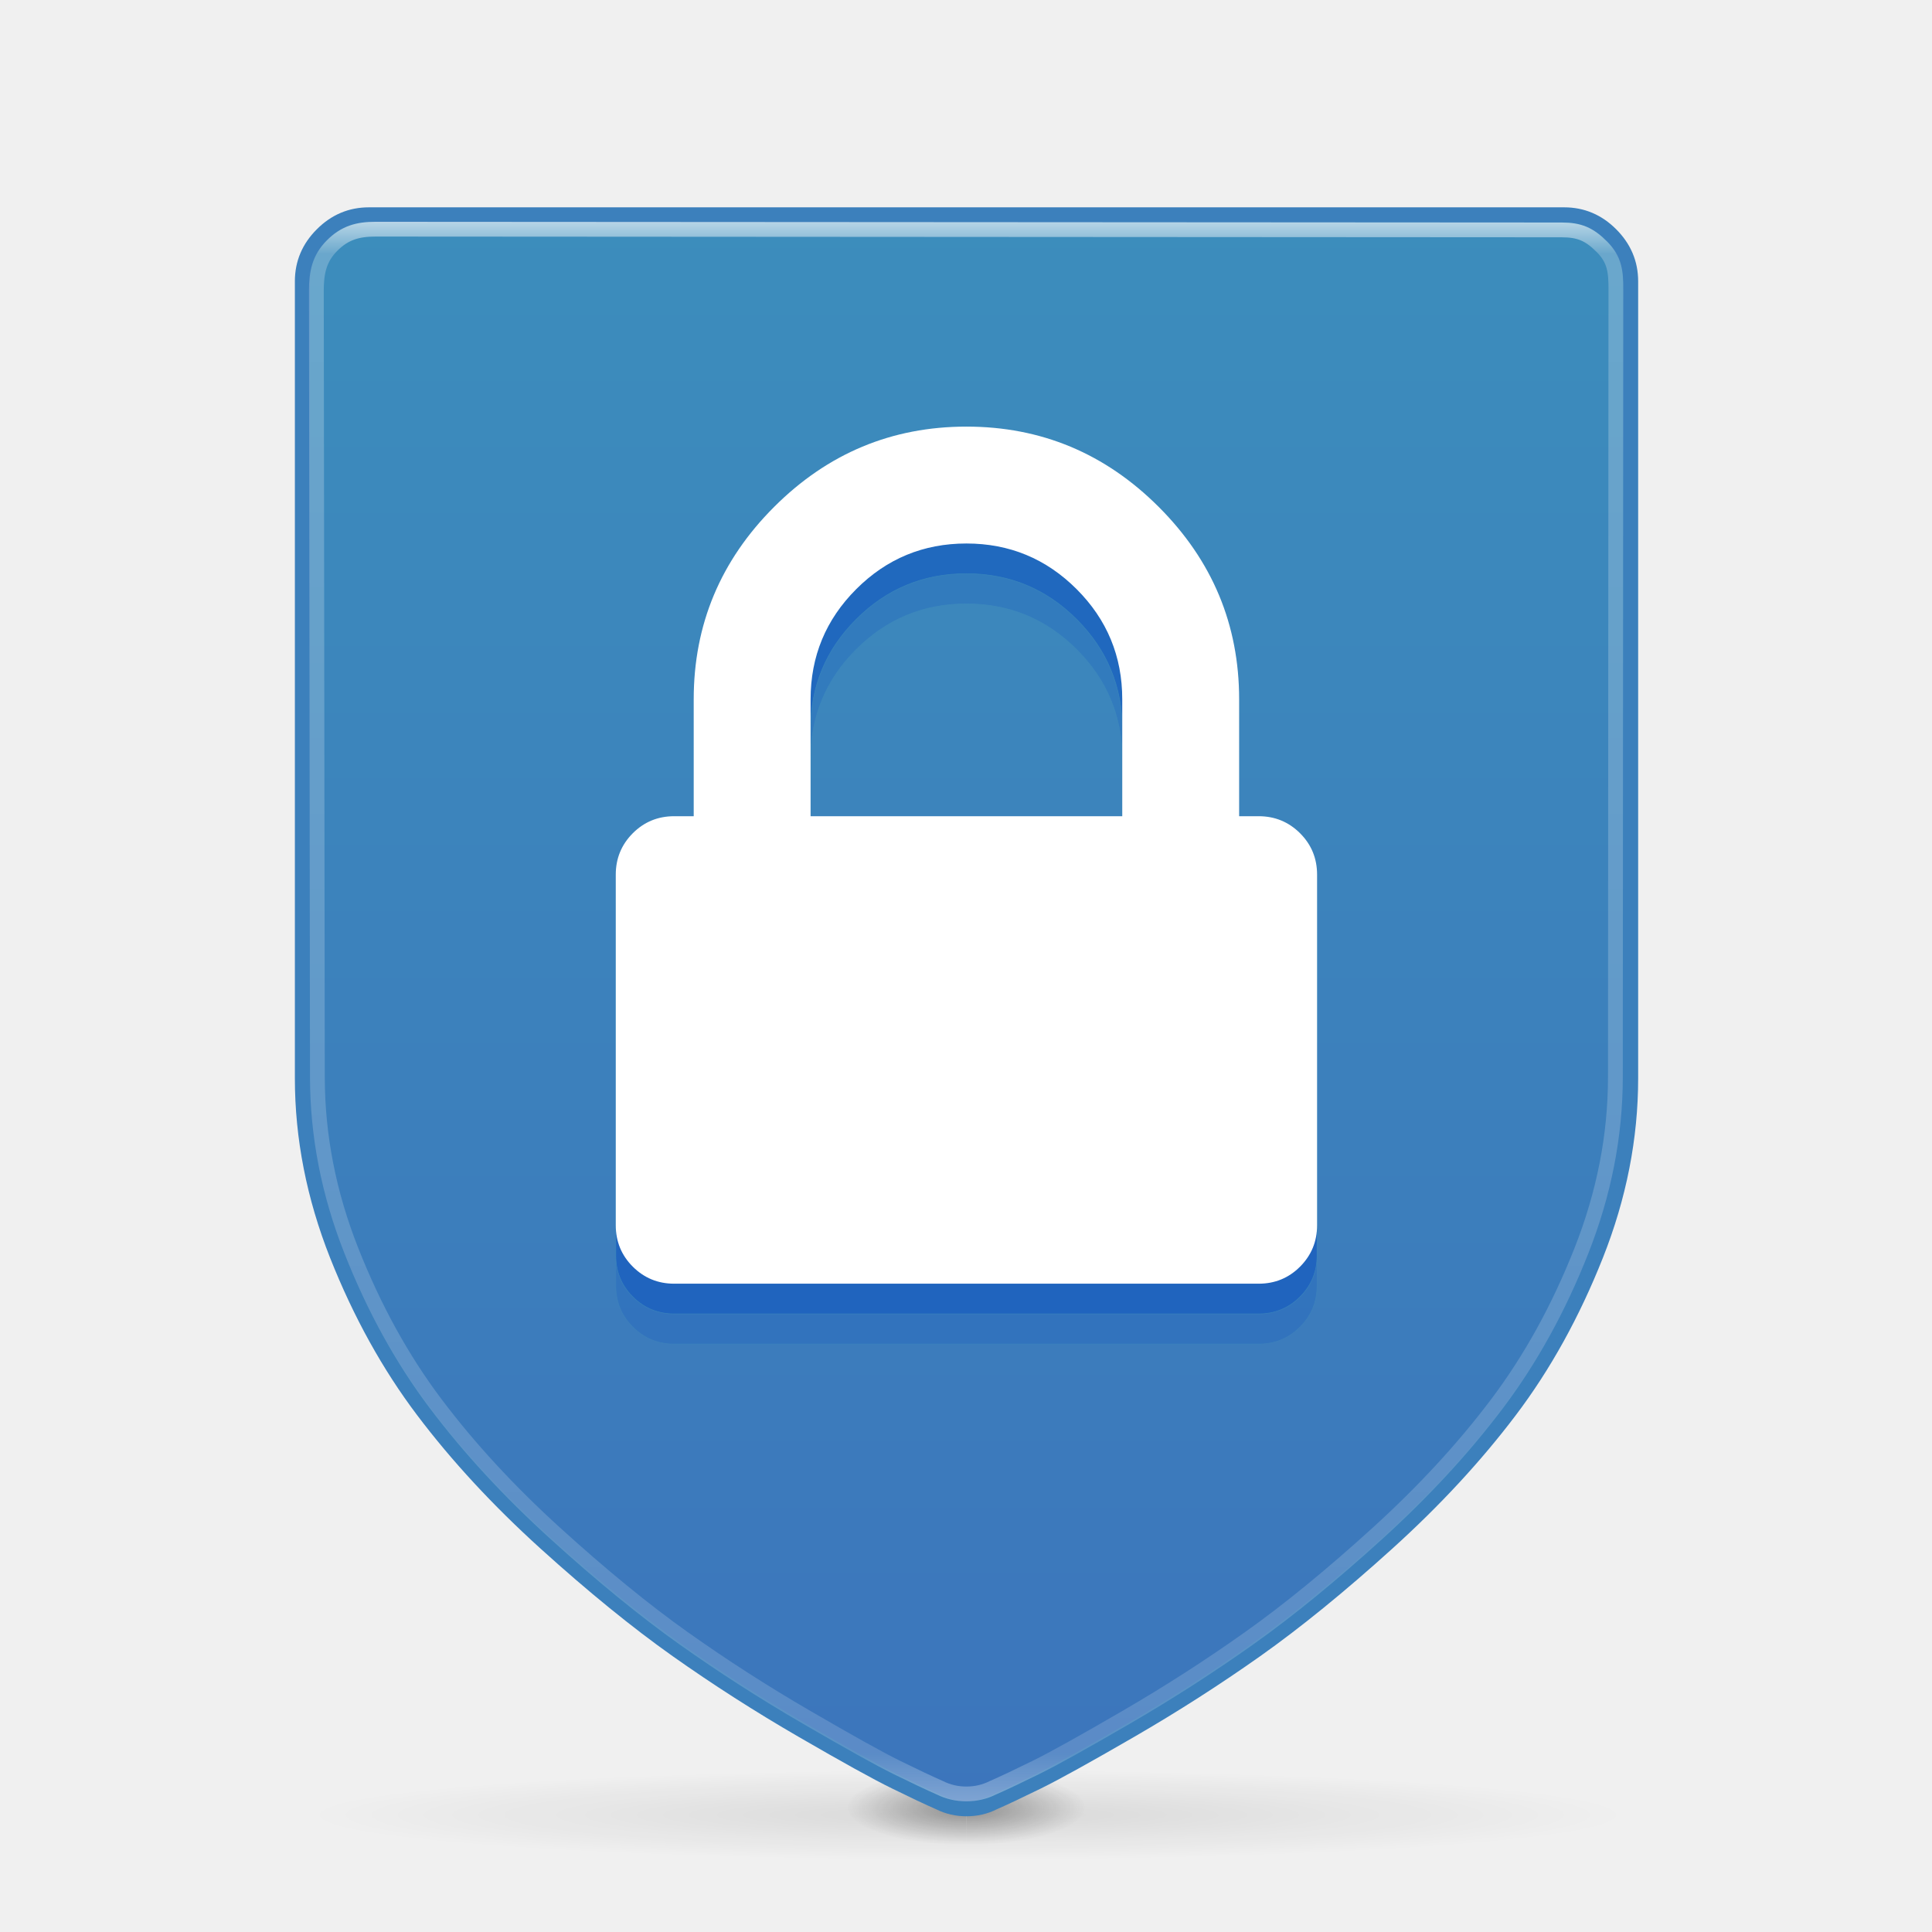
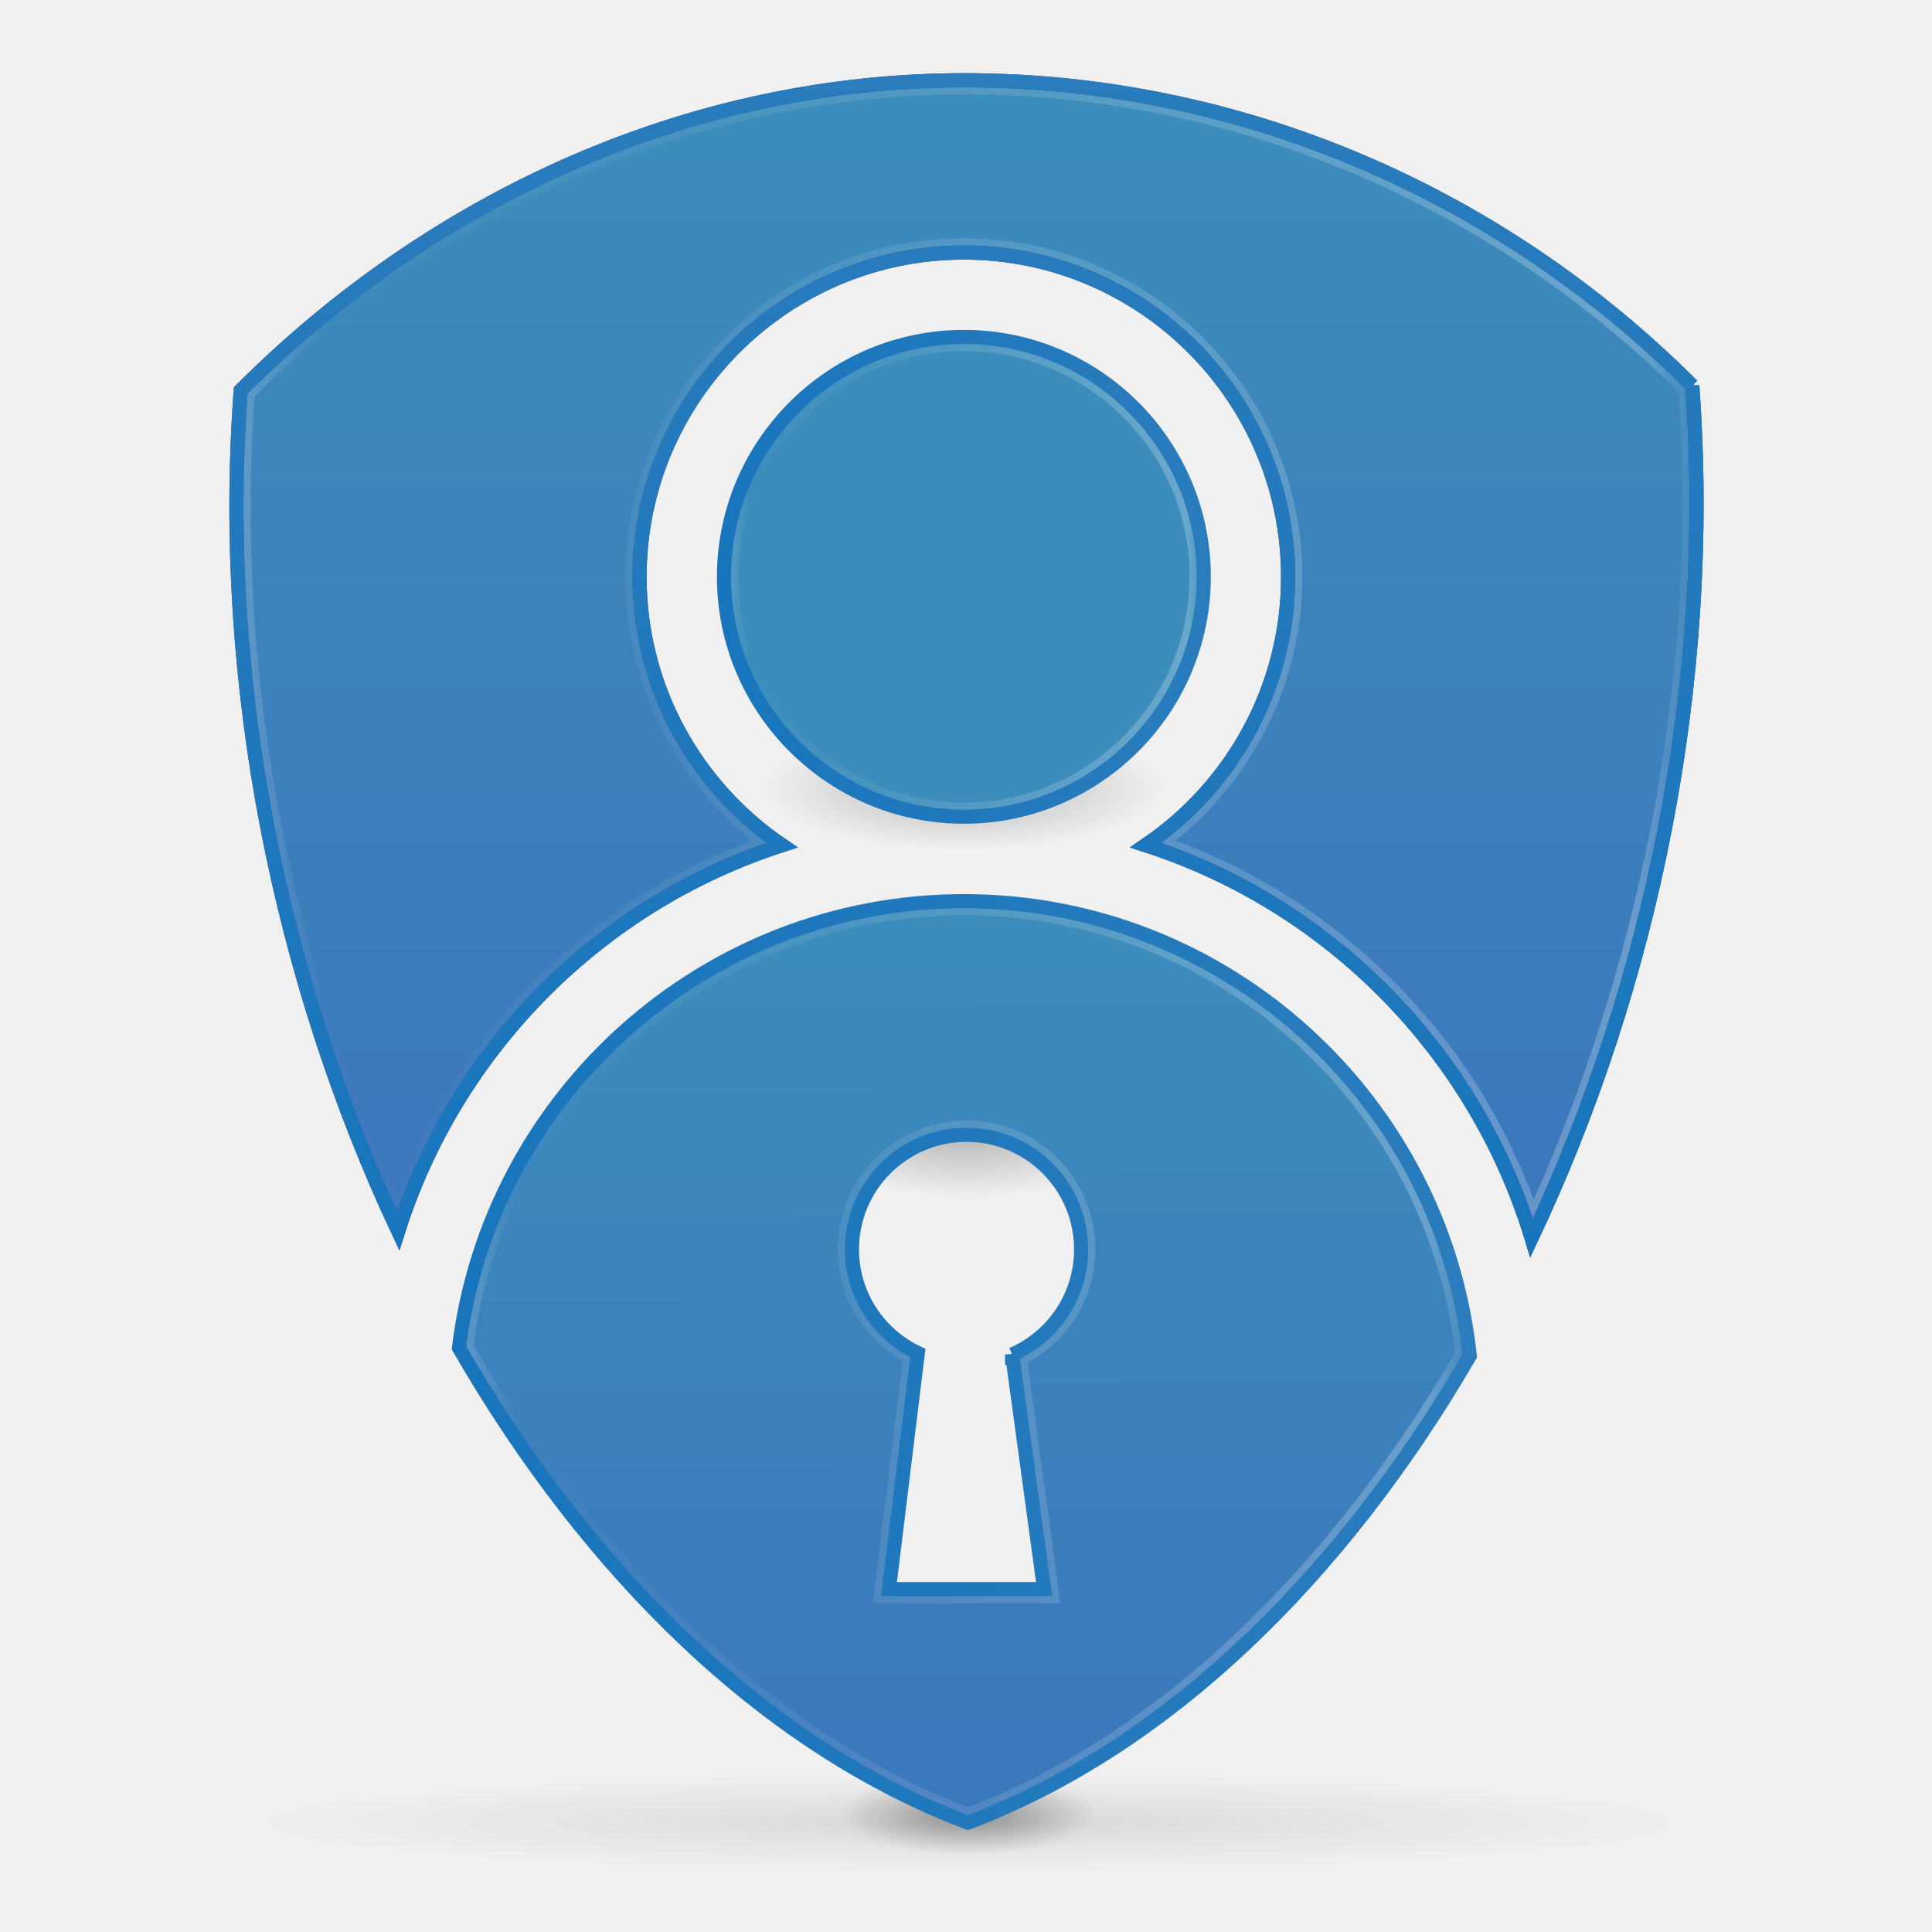
<svg xmlns="http://www.w3.org/2000/svg" xmlns:xlink="http://www.w3.org/1999/xlink" width="32" height="32" viewBox="0 0 32 32" version="1.1" id="svg217">
  <defs id="defs221">
-     <linearGradient id="linearGradient7072">
-       <stop id="stop7068" offset="0" style="stop-color:#3c8dbc;stop-opacity:1" />
-       <stop id="stop7070" offset="1" style="stop-color:#3c75bc;stop-opacity:1" />
+     <linearGradient gradientTransform="matrix(0.864502,0,0,0.864502,-128.4553,-192.4772)" id="linearGradient904" gradientUnits="userSpaceOnUse" x1="170.878" y1="276.83" x2="274.172" y2="276.83">
+       <stop offset="0" style="stop-color:#3c8dbc;stop-opacity:1" id="stop900" />
+       <stop offset="1" style="stop-color:#3c77bc;stop-opacity:1" id="stop902" />
    </linearGradient>
-     <linearGradient id="linearGradient5421">
-       <stop id="stop5417" offset="0" style="stop-color:#ffffff;stop-opacity:1" />
-       <stop style="stop-color:#ffffff;stop-opacity:0.235" offset="0.038" id="stop5441" />
-       <stop id="stop5453" offset="0.962" style="stop-color:#ffffff;stop-opacity:0.157" />
-       <stop id="stop5419" offset="1" style="stop-color:#ffffff;stop-opacity:0.392" />
+     <linearGradient gradientTransform="matrix(0.864502,0,0,0.864502,-128.4553,-192.4772)" id="linearGradient898" gradientUnits="userSpaceOnUse" x1="170.878" y1="276.83" x2="274.172" y2="276.83">
+       <stop offset="0" style="stop-color:#1875bc;stop-opacity:1" id="stop894" />
+       <stop offset="1" style="stop-color:#2a7cbc;stop-opacity:1" id="stop896" />
    </linearGradient>
-     <linearGradient id="linearGradient5317-0">
-       <stop style="stop-color:#8cd5ff;stop-opacity:1" offset="0" id="stop5313" />
-       <stop style="stop-color:#3689e6;stop-opacity:1" offset="1" id="stop5315" />
+     <linearGradient y2="276.83" x2="274.172" y1="276.83" x1="170.878" gradientUnits="userSpaceOnUse" id="linearGradient882" gradientTransform="matrix(0.864502,0,0,0.864502,-128.4553,-192.4772)">
+       <stop id="stop878" style="stop-color:#3c8dbc;stop-opacity:1" offset="0" />
+       <stop id="stop880" style="stop-color:#3c8dbc;stop-opacity:1" offset="1" />
    </linearGradient>
-     <linearGradient xlink:href="#linearGradient7072" id="linearGradient5319" x1="1536" y1="128.202" x2="1536" y2="1661.113" gradientUnits="userSpaceOnUse" gradientTransform="matrix(0.01718698,0,0,0.01718698,0.608748,1.359378)" />
-     <linearGradient xlink:href="#linearGradient5317-0" id="linearGradient5319-3" x1="1536" y1="128.202" x2="1536" y2="1661.113" gradientUnits="userSpaceOnUse" gradientTransform="matrix(0.06874791,0,0,0.06874791,-17.59946,-8.79973)" />
-     <linearGradient xlink:href="#linearGradient5421" id="linearGradient5410" x1="64.007" y1="9.439" x2="64.007" y2="119.008" gradientUnits="userSpaceOnUse" gradientTransform="matrix(0.2443147,0,0,0.2452798,0.367372,0.871184)" />
+     <linearGradient id="linearGradient3770">
+       <stop id="stop3766" offset="0" style="stop-opacity:0.196;stop-color:#ffffff" />
+       <stop style="stop-color:#ffffff;stop-opacity:0" offset="0.067" id="stop3796" />
+       <stop id="stop3798" offset="0.952" style="stop-color:#ffffff;stop-opacity:0.235" />
+       <stop id="stop3768" stop-opacity="0" offset="1" style="stop-color:#ffffff;stop-opacity:0" />
+     </linearGradient>
+     <linearGradient y2="276.83" x2="274.172" y1="276.83" x1="170.878" gradientUnits="userSpaceOnUse" id="linearGradient3746" gradientTransform="matrix(0.864502,0,0,0.864502,-128.4553,-192.4772)">
+       <stop id="stop3742" style="stop-color:#444995;stop-opacity:1" offset="0" />
+       <stop id="stop3744" style="stop-color:#0f4e9d;stop-opacity:1" offset="1" />
+     </linearGradient>
    <radialGradient cx="4.993" cy="43.5" r="2.5" fx="4.993" fy="43.5" id="h" xlink:href="#b" gradientUnits="userSpaceOnUse" gradientTransform="matrix(2.00378,0,0,1.4,27.988,-17.4)" />
    <linearGradient id="b">
      <stop offset="0" stop-color="#181818" id="stop5614" />
      <stop offset="1" stop-color="#181818" stop-opacity="0" id="stop5616" />
    </linearGradient>
    <radialGradient cx="4.993" cy="43.5" r="2.5" fx="4.993" fy="43.5" id="i" xlink:href="#b" gradientUnits="userSpaceOnUse" gradientTransform="matrix(2.00378,0,0,1.4,-48.012,-104.4)" />
-     <radialGradient gradientUnits="userSpaceOnUse" gradientTransform="matrix(0.3917411,0,0,0.026785,3.495843,28.46749)" r="28" fy="59.5" fx="32" cy="59.5" cx="32" id="g" xlink:href="#f" />
+     <radialGradient gradientUnits="userSpaceOnUse" gradientTransform="matrix(0.4243593,0,0,0.02901524,2.479917,28.46109)" r="28" fy="59.5" fx="32" cy="59.5" cx="32" id="g" xlink:href="#f" />
    <linearGradient id="f">
      <stop offset="0" id="stop5588" />
      <stop offset="1" stop-opacity="0" id="stop5590" />
    </linearGradient>
+     <linearGradient gradientTransform="matrix(0.864502,0,0,0.864502,-128.4553,-192.4772)" id="SVGID_3_" gradientUnits="userSpaceOnUse" x1="186.615" y1="326.546" x2="258.129" y2="326.546">
+       <stop offset="0" style="stop-color:#534998" id="stop16" />
+       <stop offset="1" style="stop-color:#384E9D" id="stop18" />
+     </linearGradient>
+     <linearGradient gradientTransform="matrix(0.864502,0,0,0.864502,-128.4553,-192.4772)" id="SVGID_2_" gradientUnits="userSpaceOnUse" x1="205.366" y1="271.007" x2="239.307" y2="271.007">
+       <stop offset="0" style="stop-color:#534998" id="stop9" />
+       <stop offset="1" style="stop-color:#384E9D" id="stop11" />
+     </linearGradient>
+     <linearGradient gradientTransform="matrix(0.864502,0,0,0.864502,-128.4553,-192.4772)" id="SVGID_1_-3" gradientUnits="userSpaceOnUse" x1="170.878" y1="276.83" x2="274.172" y2="276.83">
+       <stop offset="0" style="stop-color:#534998" id="stop2" />
+       <stop offset="1" style="stop-color:#384E9D" id="stop4" />
+     </linearGradient>
+     <linearGradient xlink:href="#linearGradient898" id="linearGradient3735" x1="48.652" y1="41.809" x2="78.858" y2="41.809" gradientUnits="userSpaceOnUse" gradientTransform="matrix(0.2708162,0,0,0.2708162,-1.301298,94.23141)" />
+     <linearGradient xlink:href="#linearGradient3746" id="linearGradient3810" x1="18.837" y1="47.225" x2="108.999" y2="47.225" gradientUnits="userSpaceOnUse" gradientTransform="matrix(0.2708162,0,0,0.2708162,-1.301298,94.23141)" />
+     <linearGradient xlink:href="#linearGradient898" id="linearGradient3834" x1="32.428" y1="89.837" x2="95.143" y2="89.837" gradientUnits="userSpaceOnUse" gradientTransform="matrix(0.2708162,0,0,0.2708162,-1.301298,94.23141)" />
+     <linearGradient xlink:href="#linearGradient898" id="linearGradient3850" gradientUnits="userSpaceOnUse" x1="62" y1="84" x2="62" y2="10" gradientTransform="matrix(0.2708162,0,0,0.2708162,-1.301298,94.23141)" />
+     <linearGradient xlink:href="#linearGradient3770" id="linearGradient3855" gradientUnits="userSpaceOnUse" x1="18.837" y1="47.225" x2="108.999" y2="47.225" />
+     <linearGradient xlink:href="#linearGradient3770" id="linearGradient3860" gradientUnits="userSpaceOnUse" x1="32.428" y1="89.837" x2="95.143" y2="89.837" />
+     <linearGradient xlink:href="#linearGradient3770" id="linearGradient3889" gradientUnits="userSpaceOnUse" x1="48.652" y1="41.809" x2="78.858" y2="41.809" />
+     <clipPath clipPathUnits="userSpaceOnUse" id="clipPath7615">
+       <path id="path7617" d="M 108.304,30.117 C 96.467,18.28 80.542,11.437 63.802,11.437 c -16.74,0 -32.434,7.132 -44.272,18.97 -1.321,17.928 2.445,36.123 9.629,51.427 C 32.696,70.669 41.494,61.819 52.635,58.224 47.38,54.652 43.92,48.626 43.92,41.809 c 0,-10.937 8.897,-19.834 19.834,-19.834 10.936,0 19.834,8.897 19.834,19.834 0,6.818 -3.46,12.843 -8.715,16.415 11.278,3.64 20.158,12.661 23.605,24.024 C 105.801,66.758 109.641,48.268 108.304,30.117 Z" style="display:inline;fill:url(#linearGradient7619);stroke-width:0.865" />
+     </clipPath>
+     <linearGradient xlink:href="#SVGID_1_-3" id="linearGradient7619" gradientUnits="userSpaceOnUse" gradientTransform="matrix(0.864502,0,0,0.864502,-128.4553,-192.4772)" x1="170.878" y1="276.83" x2="274.172" y2="276.83" />
+     <clipPath clipPathUnits="userSpaceOnUse" id="clipPath7626">
+       <path id="path7628" d="m 63.761,56.48 c 8.087,-0.004 14.665,-6.582 14.665,-14.671 0,-8.089 -6.581,-14.671 -14.671,-14.671 -8.089,0 -14.671,6.581 -14.671,14.671 0,8.087 6.579,14.667 14.666,14.671 8.65e-4,0 0.003,0 0.004,0 0.003,0 0.004,0 0.006,0 z" style="display:inline;fill:url(#linearGradient7630);stroke-width:0.865" />
+     </clipPath>
+     <linearGradient xlink:href="#SVGID_2_" id="linearGradient7630" gradientUnits="userSpaceOnUse" gradientTransform="matrix(0.864502,0,0,0.864502,-128.4553,-192.4772)" x1="205.366" y1="271.007" x2="239.307" y2="271.007" />
+     <clipPath clipPathUnits="userSpaceOnUse" id="clipPath7637">
+       <path id="path7639" d="m 63.759,61.644 c -8.64e-4,0 -0.002,0 -0.004,0 -0.002,0 -0.003,0 -0.004,0 C 47.88,61.646 34.755,73.593 32.875,88.966 40.817,102.742 51.688,113.366 64,118 76.131,113.434 86.826,102.997 94.698,89.453 93.04,73.846 79.799,61.646 63.759,61.644 Z m 2.947,27.723 1.958,14.352 h -9.491 l 1.765,-14.443 c -2.379,-1.12 -4.029,-3.533 -4.029,-6.337 0,-3.872 3.138,-7.009 7.009,-7.009 3.871,0 7.009,3.137 7.009,7.009 0,2.878 -1.738,5.35 -4.221,6.428 z" style="display:inline;fill:url(#linearGradient7641);stroke-width:0.865" />
+     </clipPath>
+     <linearGradient xlink:href="#SVGID_3_" id="linearGradient7641" gradientUnits="userSpaceOnUse" gradientTransform="matrix(0.864502,0,0,0.864502,-128.4553,-192.4772)" x1="186.615" y1="326.546" x2="258.129" y2="326.546" />
+     <linearGradient xlink:href="#linearGradient904" id="linearGradient876" gradientUnits="userSpaceOnUse" gradientTransform="matrix(0.2341211,0,0,0.2341211,-36.08906,42.10546)" x1="222.62" y1="236.526" x2="222.62" y2="317.498" />
+     <linearGradient xlink:href="#linearGradient904" id="linearGradient884" gradientUnits="userSpaceOnUse" gradientTransform="matrix(0.2341211,0,0,0.2341211,-36.08906,42.10546)" x1="222.341" y1="293.951" x2="222.62" y2="359.14" />
+     <linearGradient xlink:href="#linearGradient882" id="linearGradient886" gradientUnits="userSpaceOnUse" gradientTransform="matrix(0.2341211,0,0,0.2341211,-36.08906,42.10546)" x1="222.343" y1="287.978" x2="222.62" y2="255.034" />
+     <radialGradient xlink:href="#f" id="radialGradient1416" cx="24" cy="30" fx="24" fy="30" r="2.5" gradientTransform="matrix(1.146089,0,0,0.4109738,-11.47881,6.456635)" gradientUnits="userSpaceOnUse" />
+     <radialGradient xlink:href="#f" id="radialGradient1416-6" cx="24" cy="30" fx="24" fy="30" r="2.5" gradientTransform="matrix(1.316266,0,0,0.4109738,-15.63537,0.7130545)" gradientUnits="userSpaceOnUse" />
  </defs>
-   <ellipse style="opacity:0.1;fill:url(#g);stroke-width:0.313" ry="0.75" rx="10.969" cy="30.061" cx="16.032" id="ellipse5630" />
-   <g transform="matrix(0.25,0,0,0.25,8.004115,15.06124)" style="opacity:0.4" id="g5636">
+   <ellipse style="display:inline;opacity:0.235;vector-effect:none;fill:url(#radialGradient1416-6);fill-opacity:1;stroke:none;stroke-width:1.521;stroke-linecap:round;stroke-linejoin:round;stroke-miterlimit:4;stroke-dasharray:none;stroke-dashoffset:0;stroke-opacity:1;paint-order:normal" id="path1408-1" cx="15.955" cy="13.042" rx="3.915" ry="2.376" />
+   <ellipse style="display:inline;opacity:0.235;vector-effect:none;fill:url(#radialGradient1416);fill-opacity:1;stroke:none;stroke-width:1.419;stroke-linecap:round;stroke-linejoin:round;stroke-miterlimit:4;stroke-dasharray:none;stroke-dashoffset:0;stroke-opacity:1;paint-order:normal" id="path1408" cx="16.027" cy="18.786" rx="3.409" ry="2.376" />
+   <ellipse style="opacity:0.1;fill:url(#g);stroke-width:0.339" ry="0.812" rx="11.882" cy="30.188" cx="16.059" id="ellipse5630" />
+   <g transform="matrix(0.2708162,0,0,0.2708162,7.36357,13.93858)" style="opacity:0.4" id="g5636">
    <path style="fill:url(#h)" d="m 38,40 h 5 v 7 h -5 z" transform="matrix(1.57895,0,0,0.71429,-28,28.429)" id="path5632" />
    <path style="fill:url(#i)" transform="matrix(-1.57895,0,0,-0.71429,-28,28.429)" d="m -38,-47 h 5 v 7 h -5 z" id="path5634" />
  </g>
-   <path d="m 27.008,4.659 v 13.2 c 0,0.985 -0.192,1.962 -0.576,2.93 -0.384,0.968 -0.859,1.828 -1.427,2.578 -0.567,0.75 -1.243,1.481 -2.028,2.191 -0.785,0.71 -1.51,1.3 -2.174,1.77 -0.665,0.47 -1.358,0.914 -2.08,1.332 -0.722,0.418 -1.235,0.702 -1.538,0.851 -0.304,0.149 -0.547,0.264 -0.73,0.344 -0.137,0.069 -0.286,0.103 -0.447,0.103 -0.16,0 -0.309,-0.034 -0.447,-0.103 -0.183,-0.08 -0.427,-0.195 -0.73,-0.344 C 14.527,29.363 14.015,29.079 13.293,28.661 12.571,28.243 11.878,27.799 11.213,27.329 10.549,26.859 9.824,26.269 9.039,25.559 8.254,24.848 7.578,24.118 7.011,23.367 6.444,22.617 5.968,21.757 5.584,20.789 5.201,19.821 5.009,18.844 5.009,17.859 V 4.659 c 0,-0.298 0.109,-0.556 0.327,-0.773 C 5.553,3.668 5.811,3.559 6.109,3.559 h 19.799 c 0.298,0 0.556,0.109 0.773,0.327 0.218,0.218 0.327,0.476 0.327,0.773 z" id="path215" style="opacity:1;vector-effect:none;fill:url(#linearGradient5319);fill-opacity:1;stroke:none;stroke-width:0.017;stroke-linecap:butt;stroke-linejoin:miter;stroke-miterlimit:4;stroke-dasharray:none;stroke-dashoffset:0;stroke-opacity:1" />
-   <path style="opacity:1;vector-effect:none;fill:none;fill-opacity:1;stroke:#3c80bc;stroke-width:0.25;stroke-linecap:butt;stroke-linejoin:miter;stroke-miterlimit:4;stroke-dasharray:none;stroke-dashoffset:0;stroke-opacity:1" id="path5390" d="m 27.008,4.659 v 13.2 c 0,0.985 -0.192,1.962 -0.576,2.93 -0.384,0.968 -0.859,1.828 -1.427,2.578 -0.567,0.75 -1.243,1.481 -2.028,2.191 -0.785,0.71 -1.51,1.3 -2.174,1.77 -0.665,0.47 -1.358,0.914 -2.08,1.332 -0.722,0.418 -1.235,0.702 -1.538,0.851 -0.304,0.149 -0.547,0.264 -0.73,0.344 -0.137,0.069 -0.286,0.103 -0.447,0.103 -0.16,0 -0.309,-0.034 -0.447,-0.103 -0.183,-0.08 -0.427,-0.195 -0.73,-0.344 C 14.527,29.363 14.015,29.079 13.293,28.661 12.571,28.243 11.878,27.799 11.213,27.329 10.549,26.859 9.824,26.269 9.039,25.559 8.254,24.848 7.578,24.118 7.011,23.367 6.444,22.617 5.968,21.757 5.584,20.789 5.201,19.821 5.009,18.844 5.009,17.859 V 4.659 c 0,-0.298 0.109,-0.556 0.327,-0.773 C 5.553,3.668 5.811,3.559 6.109,3.559 h 19.799 c 0.298,0 0.556,0.109 0.773,0.327 0.218,0.218 0.327,0.476 0.327,0.773 z" />
-   <path id="path7066" d="m 13.426,14.519 h 5.162 v -1.936 q 0,-1.069 -0.756,-1.825 -0.756,-0.756 -1.825,-0.756 -1.069,0 -1.825,0.756 -0.756,0.756 -0.756,1.825 z m 8.389,0.968 v 5.807 q 0,0.403 -0.282,0.686 -0.282,0.282 -0.686,0.282 H 11.167 q -0.403,0 -0.686,-0.282 -0.282,-0.282 -0.282,-0.686 v -5.807 q 0,-0.403 0.282,-0.686 0.282,-0.282 0.686,-0.282 h 0.323 v -1.936 q 0,-1.855 1.331,-3.186 1.331,-1.331 3.186,-1.331 1.855,0 3.186,1.331 1.331,1.331 1.331,3.186 v 1.936 h 0.323 q 0.403,0 0.686,0.282 0.282,0.282 0.282,0.686 z" style="opacity:0.221;fill:#0d52bf;fill-opacity:1;stroke:#3c8dbc;stroke-width:0.01;stroke-opacity:1" />
-   <path style="opacity:1;vector-effect:none;fill:none;fill-opacity:1;stroke:url(#linearGradient5410);stroke-width:0.245;stroke-linecap:round;stroke-linejoin:round;stroke-miterlimit:4;stroke-dasharray:none;stroke-dashoffset:0;stroke-opacity:1" id="path5402" d="m 26.764,4.8 -0.008,13.042 c -5e-4,0.967 -0.188,1.925 -0.563,2.875 -0.375,0.95 -0.84,1.793 -1.394,2.529 -0.554,0.736 -1.215,1.453 -1.982,2.15 -0.767,0.697 -1.475,1.276 -2.125,1.737 -0.649,0.461 -1.327,0.897 -2.032,1.307 -0.705,0.41 -1.207,0.689 -1.503,0.835 -0.297,0.146 -0.535,0.259 -0.714,0.337 -0.134,0.067 -0.28,0.101 -0.437,0.101 -0.157,0 -0.302,-0.034 -0.437,-0.101 -0.179,-0.079 -0.417,-0.191 -0.714,-0.337 C 14.559,29.129 14.058,28.85 13.353,28.44 12.647,28.03 11.97,27.594 11.32,27.133 10.671,26.672 9.963,26.093 9.196,25.396 8.429,24.699 7.768,23.983 7.214,23.247 6.659,22.51 6.195,21.667 5.82,20.717 5.444,19.767 5.258,18.809 5.257,17.842 L 5.24,4.812 C 5.24,4.52 5.286,4.282 5.499,4.069 5.711,3.855 5.928,3.796 6.219,3.796 l 19.646,0.012 c 0.292,1.83e-4 0.457,0.068 0.67,0.282 0.213,0.214 0.23,0.417 0.229,0.71 z" />
-   <path style="opacity:0.471;fill:#0d52bf;fill-opacity:1;stroke:#3c8dbc;stroke-width:0.01;stroke-opacity:1" d="m 13.426,14.019 h 5.162 v -1.936 q 0,-1.069 -0.756,-1.825 -0.756,-0.756 -1.825,-0.756 -1.069,0 -1.825,0.756 -0.756,0.756 -0.756,1.825 z m 8.389,0.968 v 5.807 q 0,0.403 -0.282,0.686 -0.282,0.282 -0.686,0.282 H 11.167 q -0.403,0 -0.686,-0.282 -0.282,-0.282 -0.282,-0.686 v -5.807 q 0,-0.403 0.282,-0.686 0.282,-0.282 0.686,-0.282 h 0.323 v -1.936 q 0,-1.855 1.331,-3.186 1.331,-1.331 3.186,-1.331 1.855,0 3.186,1.331 1.331,1.331 1.331,3.186 v 1.936 h 0.323 q 0.403,0 0.686,0.282 0.282,0.282 0.282,0.686 z" id="path7064" />
-   <path id="path6309" d="m 13.426,13.519 h 5.162 v -1.936 q 0,-1.069 -0.756,-1.825 -0.756,-0.756 -1.825,-0.756 -1.069,0 -1.825,0.756 -0.756,0.756 -0.756,1.825 z m 8.389,0.968 v 5.807 q 0,0.403 -0.282,0.686 -0.282,0.282 -0.686,0.282 H 11.167 q -0.403,0 -0.686,-0.282 -0.282,-0.282 -0.282,-0.686 v -5.807 q 0,-0.403 0.282,-0.686 0.282,-0.282 0.686,-0.282 h 0.323 v -1.936 q 0,-1.855 1.331,-3.186 1.331,-1.331 3.186,-1.331 1.855,0 3.186,1.331 1.331,1.331 1.331,3.186 v 1.936 h 0.323 q 0.403,0 0.686,0.282 0.282,0.282 0.282,0.686 z" style="fill:#ffffff;fill-opacity:1;stroke-width:0.01" />
+   <g id="layer1" style="display:inline" transform="translate(0,-96)">
+     <path style="fill:url(#linearGradient876);stroke-width:0.234" d="m 28.029,102.388 c -3.206,-3.206 -7.518,-5.059 -12.052,-5.059 -4.534,0 -8.784,1.931 -11.99,5.137 -0.358,4.855 0.662,9.783 2.608,13.927 0.958,-3.024 3.34,-5.42 6.358,-6.394 -1.423,-0.967 -2.36,-2.599 -2.36,-4.445 0,-2.962 2.41,-5.371 5.371,-5.371 2.962,0 5.371,2.41 5.371,5.371 0,1.847 -0.937,3.478 -2.36,4.445 3.054,0.986 5.459,3.429 6.393,6.506 1.983,-4.195 3.023,-9.202 2.661,-14.118 z" id="path7" />
+     <path style="fill:url(#linearGradient884);fill-opacity:1;stroke-width:0.234" d="m 15.966,110.926 c -2.31e-4,0 -4.75e-4,0 -9.5e-4,0 -4.75e-4,0 -7e-4,0 -9.5e-4,0 -4.298,4.8e-4 -7.853,3.236 -8.362,7.399 2.151,3.731 5.095,6.608 8.429,7.863 3.285,-1.237 6.182,-4.063 8.313,-7.731 -0.449,-4.227 -4.035,-7.531 -8.379,-7.531 z m 0.798,7.508 0.53,3.887 h -2.57 l 0.478,-3.911 c -0.644,-0.303 -1.091,-0.957 -1.091,-1.716 0,-1.049 0.85,-1.898 1.898,-1.898 1.048,0 1.898,0.85 1.898,1.898 0,0.779 -0.471,1.449 -1.143,1.741 z" id="path21" />
+     <path style="fill:url(#linearGradient886);fill-opacity:1;stroke-width:0.234" d="m 15.966,109.527 c 2.19,-9.5e-4 3.972,-1.783 3.972,-3.973 0,-2.191 -1.782,-3.973 -3.973,-3.973 -2.191,0 -3.973,1.782 -3.973,3.973 0,2.19 1.782,3.972 3.972,3.973 2.31e-4,0 7e-4,0 0.001,0 7e-4,0 9.5e-4,0 0.002,0 z" id="path14" />
+   </g>
+   <g id="layer3" style="display:inline" transform="translate(0,-96)">
+     <a id="a3894" clip-path="url(#clipPath7615)" transform="matrix(0.2708162,0,0,0.2708162,-1.301298,94.23141)">
+       <path id="path3852" d="M 108.304,30.117 C 96.467,18.28 80.542,11.437 63.802,11.437 c -16.74,0 -32.434,7.132 -44.272,18.97 -1.321,17.928 2.445,36.123 9.629,51.427 C 32.696,70.669 41.494,61.819 52.635,58.224 47.38,54.652 43.92,48.626 43.92,41.809 c 0,-10.937 8.897,-19.834 19.834,-19.834 10.936,0 19.834,8.897 19.834,19.834 0,6.818 -3.46,12.843 -8.715,16.415 11.278,3.64 20.158,12.661 23.605,24.024 C 105.801,66.758 109.641,48.268 108.304,30.117 Z" style="display:inline;fill:none;fill-opacity:1;stroke:url(#linearGradient3855);stroke-width:1.73;stroke-miterlimit:4;stroke-dasharray:none;stroke-opacity:1" />
+     </a>
+     <path style="display:inline;fill:none;fill-opacity:1;stroke:url(#linearGradient3810);stroke-width:0.234;stroke-opacity:1" d="m 28.029,102.388 c -3.206,-3.206 -7.518,-5.059 -12.052,-5.059 -4.534,0 -8.784,1.931 -11.99,5.137 -0.358,4.855 0.662,9.783 2.608,13.927 0.958,-3.024 3.34,-5.42 6.358,-6.394 -1.423,-0.967 -2.36,-2.599 -2.36,-4.445 0,-2.962 2.41,-5.371 5.371,-5.371 2.962,0 5.371,2.41 5.371,5.371 0,1.847 -0.937,3.478 -2.36,4.445 3.054,0.986 5.459,3.429 6.393,6.506 1.983,-4.195 3.023,-9.202 2.661,-14.118 z" id="path3748" />
+     <path style="display:inline;fill:none;stroke:url(#linearGradient3860);stroke-width:1.73;stroke-miterlimit:4;stroke-dasharray:none;stroke-opacity:1" d="m 63.759,61.644 c -8.64e-4,0 -0.002,0 -0.004,0 -0.002,0 -0.003,0 -0.004,0 C 47.88,61.646 34.755,73.593 32.875,88.966 40.817,102.742 51.688,113.366 64,118 76.131,113.434 86.826,102.997 94.698,89.453 93.04,73.846 79.799,61.646 63.759,61.644 Z m 2.947,27.723 1.958,14.352 h -9.491 l 1.765,-14.443 c -2.379,-1.12 -4.029,-3.533 -4.029,-6.337 0,-3.872 3.138,-7.009 7.009,-7.009 3.871,0 7.009,3.137 7.009,7.009 0,2.878 -1.738,5.35 -4.221,6.428 z" id="path3857" clip-path="url(#clipPath7637)" transform="matrix(0.2708162,0,0,0.2708162,-1.301298,94.23141)" />
+     <path style="display:inline;fill:none;stroke:url(#linearGradient3889);stroke-width:1.73;stroke-miterlimit:4;stroke-dasharray:none;stroke-opacity:1" d="m 63.761,56.48 c 8.087,-0.004 14.665,-6.582 14.665,-14.671 0,-8.089 -6.581,-14.671 -14.671,-14.671 -8.089,0 -14.671,6.581 -14.671,14.671 0,8.087 6.579,14.667 14.666,14.671 8.65e-4,0 0.003,0 0.004,0 0.003,0 0.004,0 0.006,0 z" id="path3886" clip-path="url(#clipPath7626)" transform="matrix(0.2708162,0,0,0.2708162,-1.301298,94.23141)" />
+   </g>
+   <g id="layer2" style="display:inline" transform="translate(0,-96)">
+     <path id="path3717" d="m 28.029,102.388 c -3.206,-3.206 -7.518,-5.059 -12.052,-5.059 -4.534,0 -8.784,1.931 -11.99,5.137 -0.358,4.855 0.662,9.783 2.608,13.927 0.958,-3.024 3.34,-5.42 6.358,-6.394 -1.423,-0.967 -2.36,-2.599 -2.36,-4.445 0,-2.962 2.41,-5.371 5.371,-5.371 2.962,0 5.371,2.41 5.371,5.371 0,1.847 -0.937,3.478 -2.36,4.445 3.054,0.986 5.459,3.429 6.393,6.506 1.983,-4.195 3.023,-9.202 2.661,-14.118 z" style="fill:none;fill-opacity:1;stroke:url(#linearGradient3850);stroke-width:0.234;stroke-opacity:1" />
+     <path id="path3719" d="m 15.966,110.926 c -2.31e-4,0 -4.75e-4,0 -9.5e-4,0 -4.75e-4,0 -7e-4,0 -9.5e-4,0 -4.298,4.8e-4 -7.853,3.236 -8.362,7.399 2.151,3.731 5.095,6.608 8.429,7.863 3.285,-1.237 6.182,-4.063 8.313,-7.731 -0.449,-4.227 -4.035,-7.531 -8.379,-7.531 z m 0.798,7.508 0.53,3.887 h -2.57 l 0.478,-3.911 c -0.644,-0.303 -1.091,-0.957 -1.091,-1.716 0,-1.049 0.85,-1.898 1.898,-1.898 1.048,0 1.898,0.85 1.898,1.898 0,0.779 -0.471,1.449 -1.143,1.741 z" style="fill:none;stroke:url(#linearGradient3834);stroke-width:0.234;stroke-opacity:1" />
+     <path id="path3726" d="m 15.966,109.527 c 2.19,-9.5e-4 3.972,-1.783 3.972,-3.973 0,-2.191 -1.782,-3.973 -3.973,-3.973 -2.191,0 -3.973,1.782 -3.973,3.973 0,2.19 1.782,3.972 3.972,3.973 2.31e-4,0 7e-4,0 0.001,0 7e-4,0 9.5e-4,0 0.002,0 z" style="display:inline;fill:none;stroke:url(#linearGradient3735);stroke-width:0.234;stroke-opacity:1" />
+   </g>
</svg>
